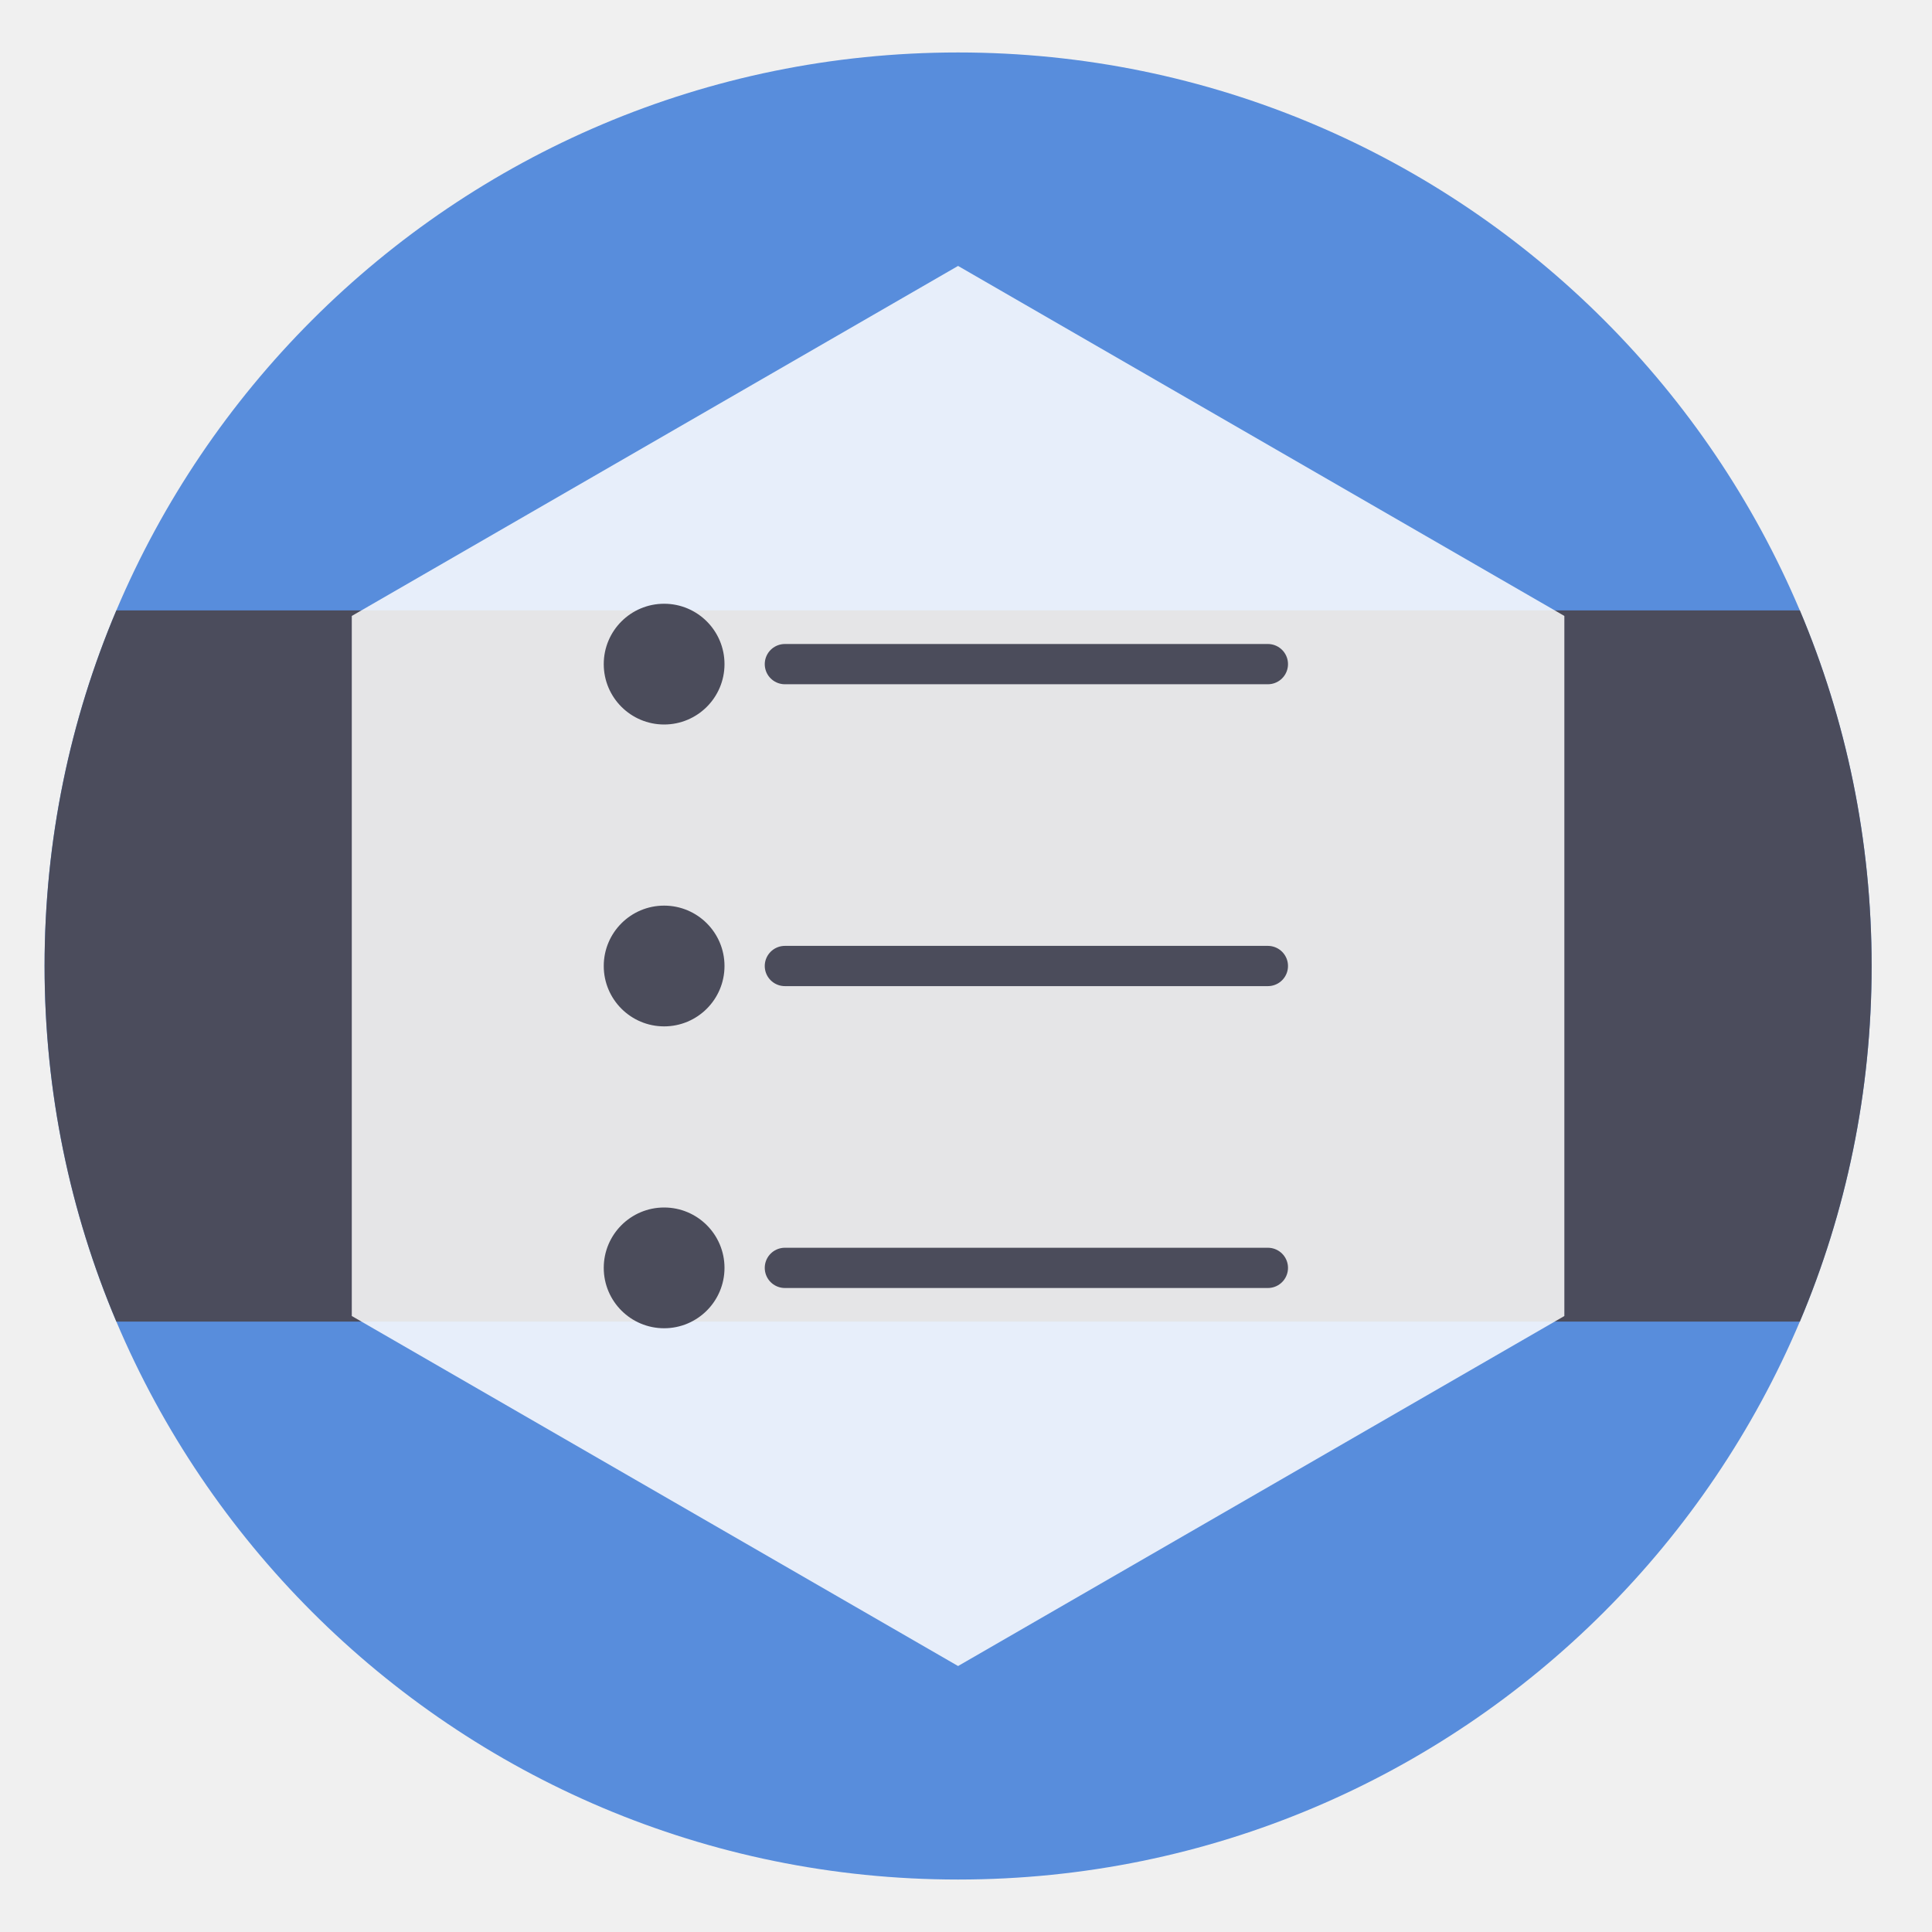
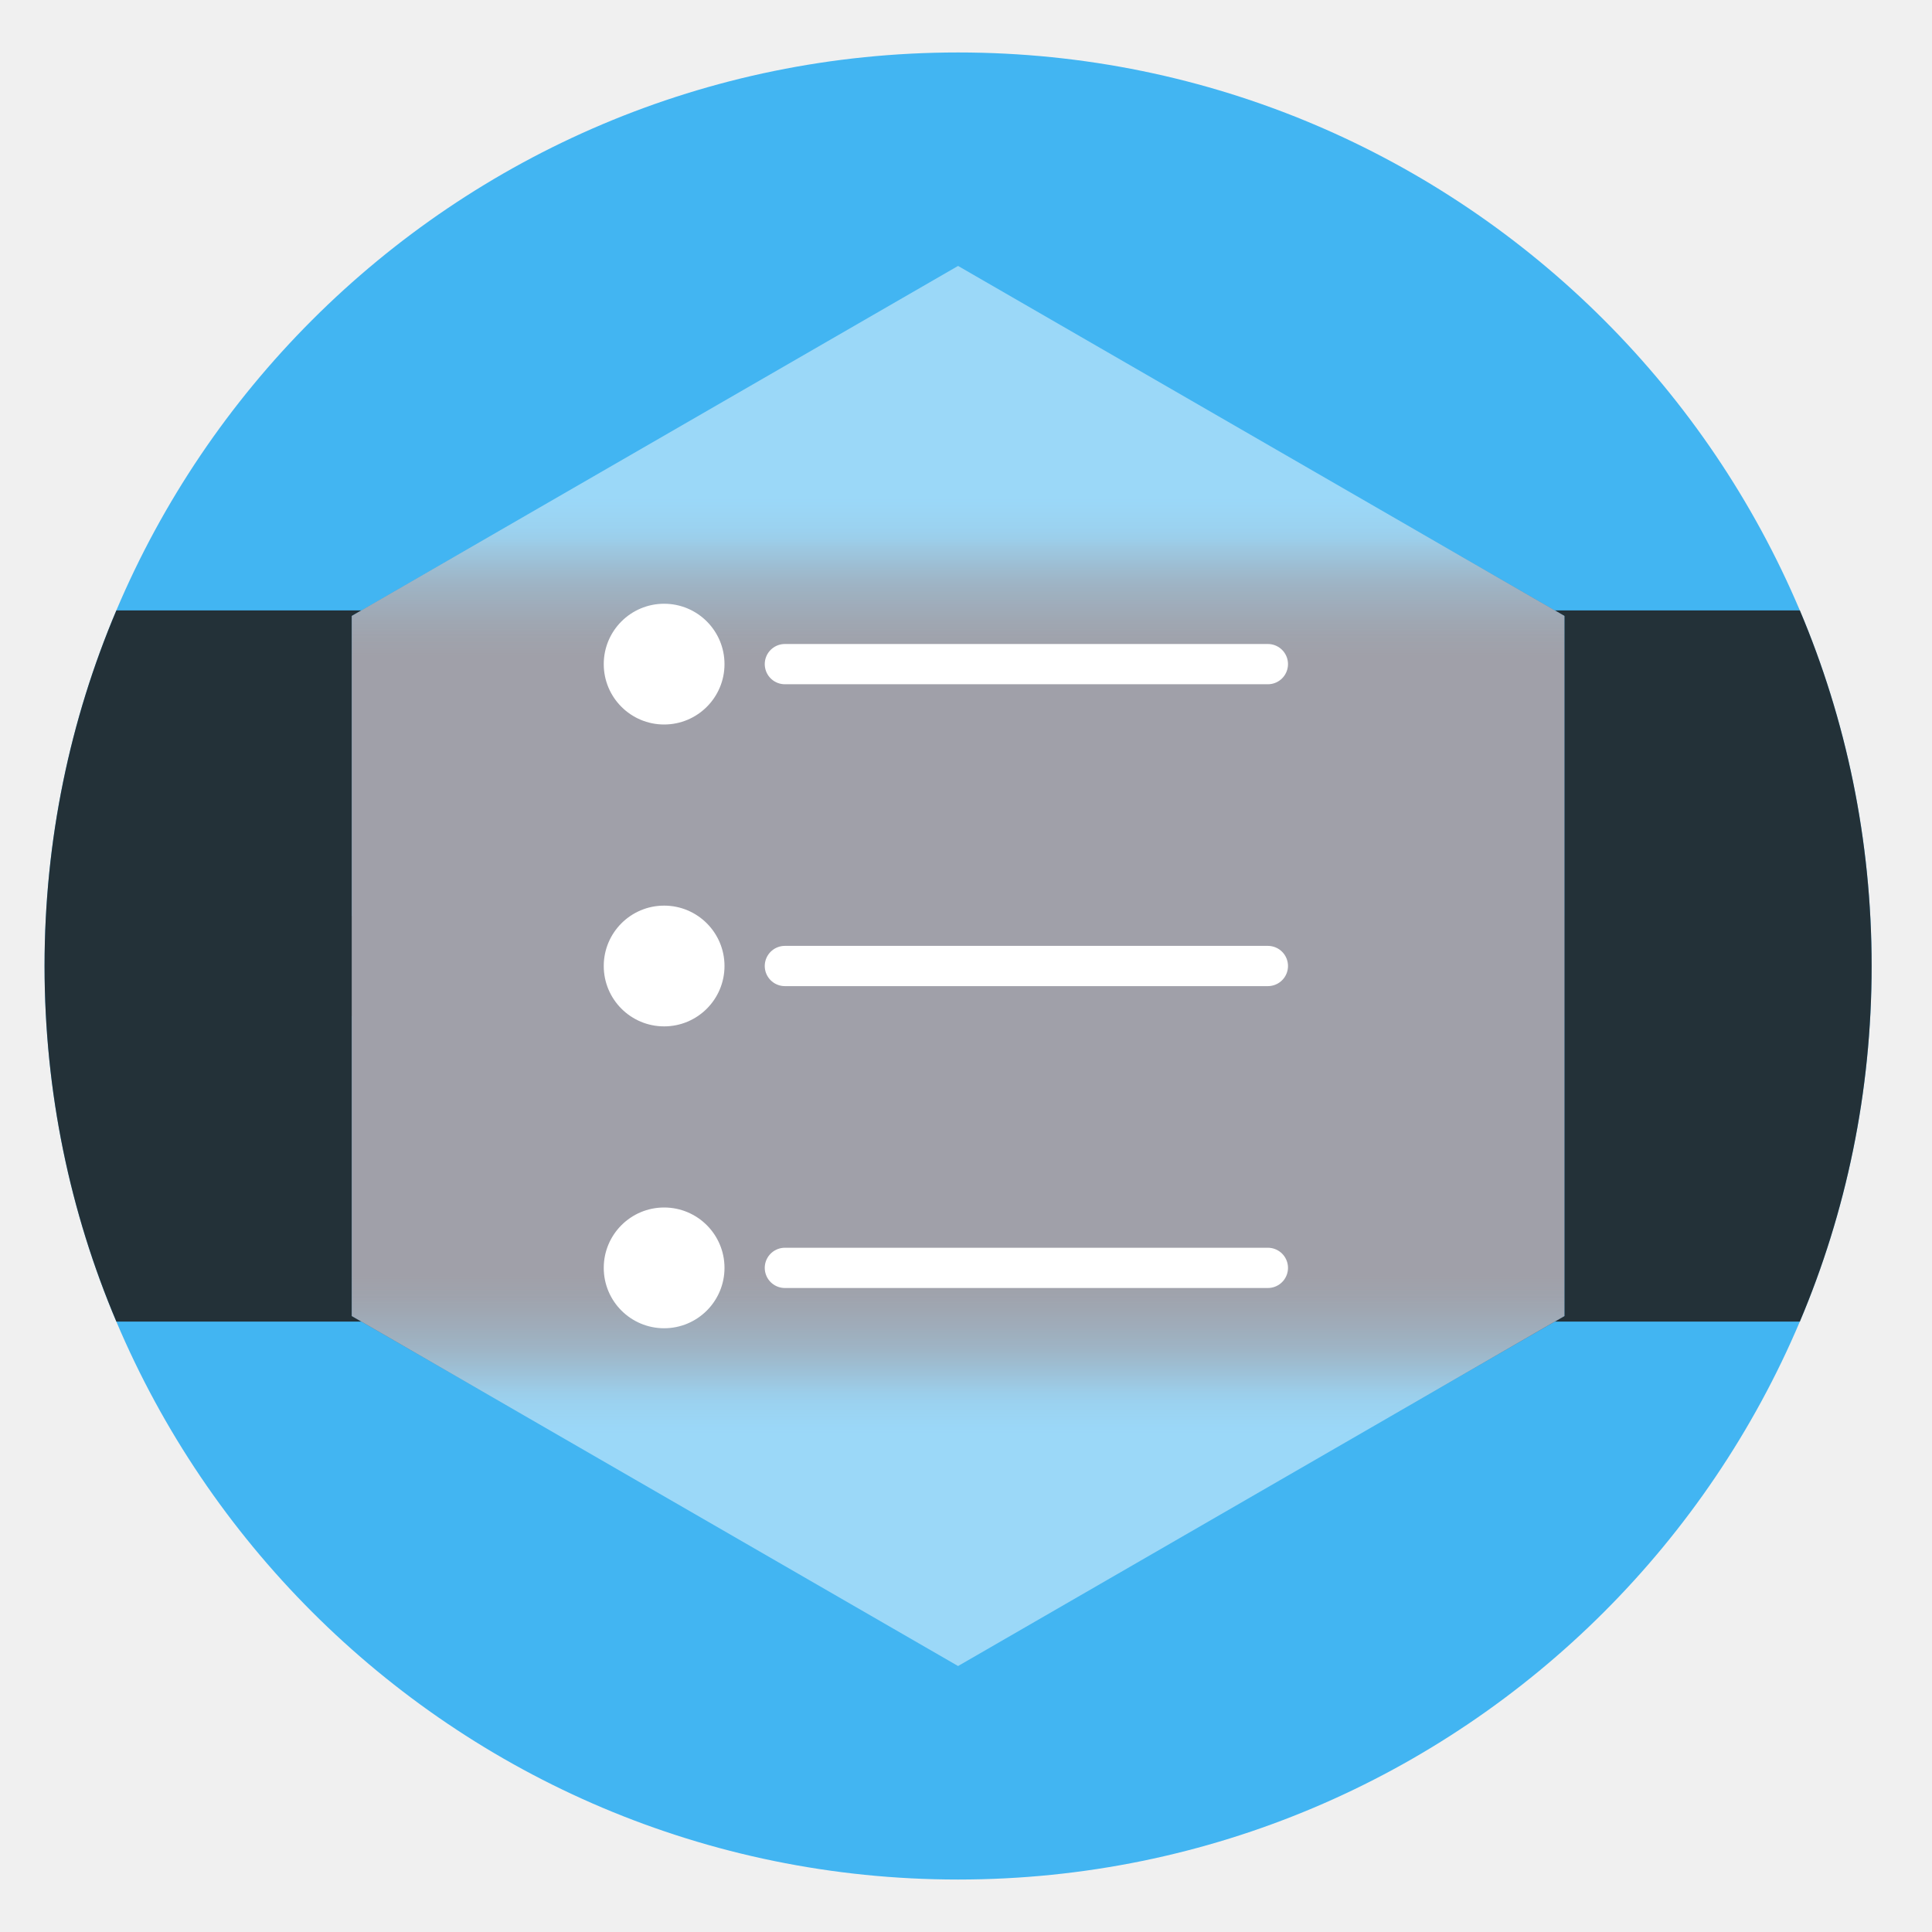
- <svg xmlns="http://www.w3.org/2000/svg" height="48" width="48">
-   <path d="m44.322 27.405a19.73 19.73 0 0 1 -19.73 19.73 19.73 19.73 0 0 1 -19.73-19.73 19.73 19.73 0 0 1 19.73-19.73 19.73 19.73 0 0 1 19.73 19.73z" fill="#578cdc" opacity=".99" transform="matrix(1.150355 0 0 1.150355 -4.486125 -7.525565)" />
-   <path d="m44.322 27.405c0 2.724-.552 5.319-1.55 7.68h-36.359c-.998-2.36-1.55-4.956-1.55-7.68s.552-5.319 1.55-7.68h36.359c.998 2.36 1.55 4.956 1.55 7.68z" fill="#4b4c5b" opacity=".99" transform="matrix(1.150355 0 0 1.150355 -4.486125 -7.525565)" />
-   <path d="m38.866 32.696-15.063 8.696-15.063-8.696 0-17.393 15.063-8.696 15.063 8.696z" fill="#fff" fill-opacity=".853" />
-   <path d="m19.5 16.5h12" fill="none" stroke="#4b4c5b" stroke-linecap="round" />
-   <circle cx="16.5" cy="16.5" fill="#4b4c5b" r="1.5" />
-   <g transform="translate(0 1.5)">
-     <path d="m19.5 22.5h12" fill="none" stroke="#4b4c5b" stroke-linecap="round" />
-     <circle cx="16.5" cy="22.5" fill="#4b4c5b" r="1.5" />
+ <svg xmlns="http://www.w3.org/2000/svg" xmlns:xlink="http://www.w3.org/1999/xlink" height="48" width="48" version="1.1" id="svg24">
+   <defs id="defs28">
+     <linearGradient id="linearGradient861">
+       <stop style="stop-color:#4b4c5c;stop-opacity:0" offset="0" id="stop857" />
+       <stop style="stop-color:#4b4c5c;stop-opacity:0.02;" offset="0.009" id="stop905" />
+       <stop style="stop-color:#4b4c5c;stop-opacity:0.106;" offset="0.032" id="stop903" />
+       <stop style="stop-color:#4b4c5c;stop-opacity:0.176;" offset="0.044" id="stop899" />
+       <stop style="stop-color:#4b4c5c;stop-opacity:0.298;" offset="0.055" id="stop909" />
+       <stop style="stop-color:#4b4c5c;stop-opacity:0.565;" offset="0.083" id="stop911" />
+       <stop style="stop-color:#4b4c5c;stop-opacity:0.671;" offset="0.096" id="stop915" />
+       <stop style="stop-color:#4b4c5c;stop-opacity:0.89;" offset="0.135" id="stop917" />
+       <stop style="stop-color:#4b4c5c;stop-opacity:0.933;" offset="0.146" id="stop877" />
+       <stop style="stop-color:#4b4c5c;stop-opacity:1" offset="0.17" id="stop867" />
+       <stop style="stop-color:#4b4c5c;stop-opacity:1" offset="0.834" id="stop869" />
+       <stop style="stop-color:#4b4c5c;stop-opacity:0;" offset="1" id="stop859" />
+     </linearGradient>
+     <linearGradient xlink:href="#linearGradient861" id="linearGradient865" gradientUnits="userSpaceOnUse" x1="50.048" y1="12.385" x2="50.048" y2="35.41" />
+     <linearGradient xlink:href="#linearGradient861" id="linearGradient926" gradientUnits="userSpaceOnUse" x1="50.048" y1="12.385" x2="50.048" y2="35.41" gradientTransform="matrix(1,0,0,-1,0,48)" />
+   </defs>
+   <path d="m44.322 27.405a19.73 19.73 0 0 1 -19.73 19.73 19.73 19.73 0 0 1 -19.73-19.73 19.73 19.73 0 0 1 19.73-19.73 19.73 19.73 0 0 1 19.73 19.73z" fill="#578cdc" opacity=".99" transform="matrix(1.150355 0 0 1.150355 -4.486125 -7.525565)" id="path2" style="fill:#41b4f2;fill-opacity:1" />
+   <path id="path4" style="stroke-width:1.15;fill:#1f1f1f;fill-opacity:0.876" d="M 2.891 15.166 C 1.742 17.881 1.107 20.866 1.107 24 C 1.107 27.134 1.742 30.119 2.891 32.834 L 8.979 32.834 L 8.742 32.697 L 8.742 15.303 L 8.979 15.166 L 2.891 15.166 z M 38.631 15.166 L 38.867 15.303 L 38.867 32.697 L 38.631 32.834 L 44.717 32.834 C 45.865 30.119 46.5 27.134 46.5 24 C 46.5 20.866 45.865 17.881 44.717 15.166 L 38.631 15.166 z " />
+   <g id="g930" transform="translate(-27.1806,9.29e-4)">
+     <path id="path855" style="fill:url(#linearGradient865);fill-opacity:1" d="m 50.984,6.607 -15.062,8.695 v 9.941 h 30.125 v -9.941 z m -8.488,29.885 8.488,4.9 8.488,-4.9 z" />
+     <path id="path924" style="fill:url(#linearGradient926);fill-opacity:1" d="m 50.984,41.393 -15.062,-8.695 v -9.941 h 30.125 v 9.941 z m -8.488,-29.885 8.488,-4.9 8.488,4.9 z" />
  </g>
-   <g transform="translate(0 9)">
-     <path d="m19.5 22.5h12" fill="none" stroke="#4b4c5b" stroke-linecap="round" />
-     <circle cx="16.5" cy="22.5" fill="#4b4c5b" r="1.5" />
+   <path d="m38.866 32.696-15.063 8.696-15.063-8.696 0-17.393 15.063-8.696 15.063 8.696z" fill="#fff" fill-opacity=".853" id="path6" style="fill:#ffffff;fill-opacity:0.472" />
+   <path d="m19.5 16.5h12" fill="none" stroke="#4b4c5b" stroke-linecap="round" id="path8" style="stroke:#ffffff;stroke-opacity:1" />
+   <circle cx="16.5" cy="16.5" fill="#4b4c5b" r="1.5" id="circle10" style="fill:#ffffff;fill-opacity:1" />
+   <g transform="translate(0 1.5)" id="g16">
+     <path d="m19.5 22.5h12" fill="none" stroke="#4b4c5b" stroke-linecap="round" id="path12" style="stroke:#ffffff;stroke-opacity:1" />
+     <circle cx="16.5" cy="22.5" fill="#4b4c5b" r="1.5" id="circle14" style="fill:#ffffff;fill-opacity:1" />
+   </g>
+   <g transform="translate(0 9)" id="g22">
+     <path d="m19.5 22.5h12" fill="none" stroke="#4b4c5b" stroke-linecap="round" id="path18" style="stroke:#ffffff;stroke-opacity:1" />
+     <circle cx="16.5" cy="22.5" fill="#4b4c5b" r="1.5" id="circle20" style="fill:#ffffff;fill-opacity:1" />
  </g>
</svg>
